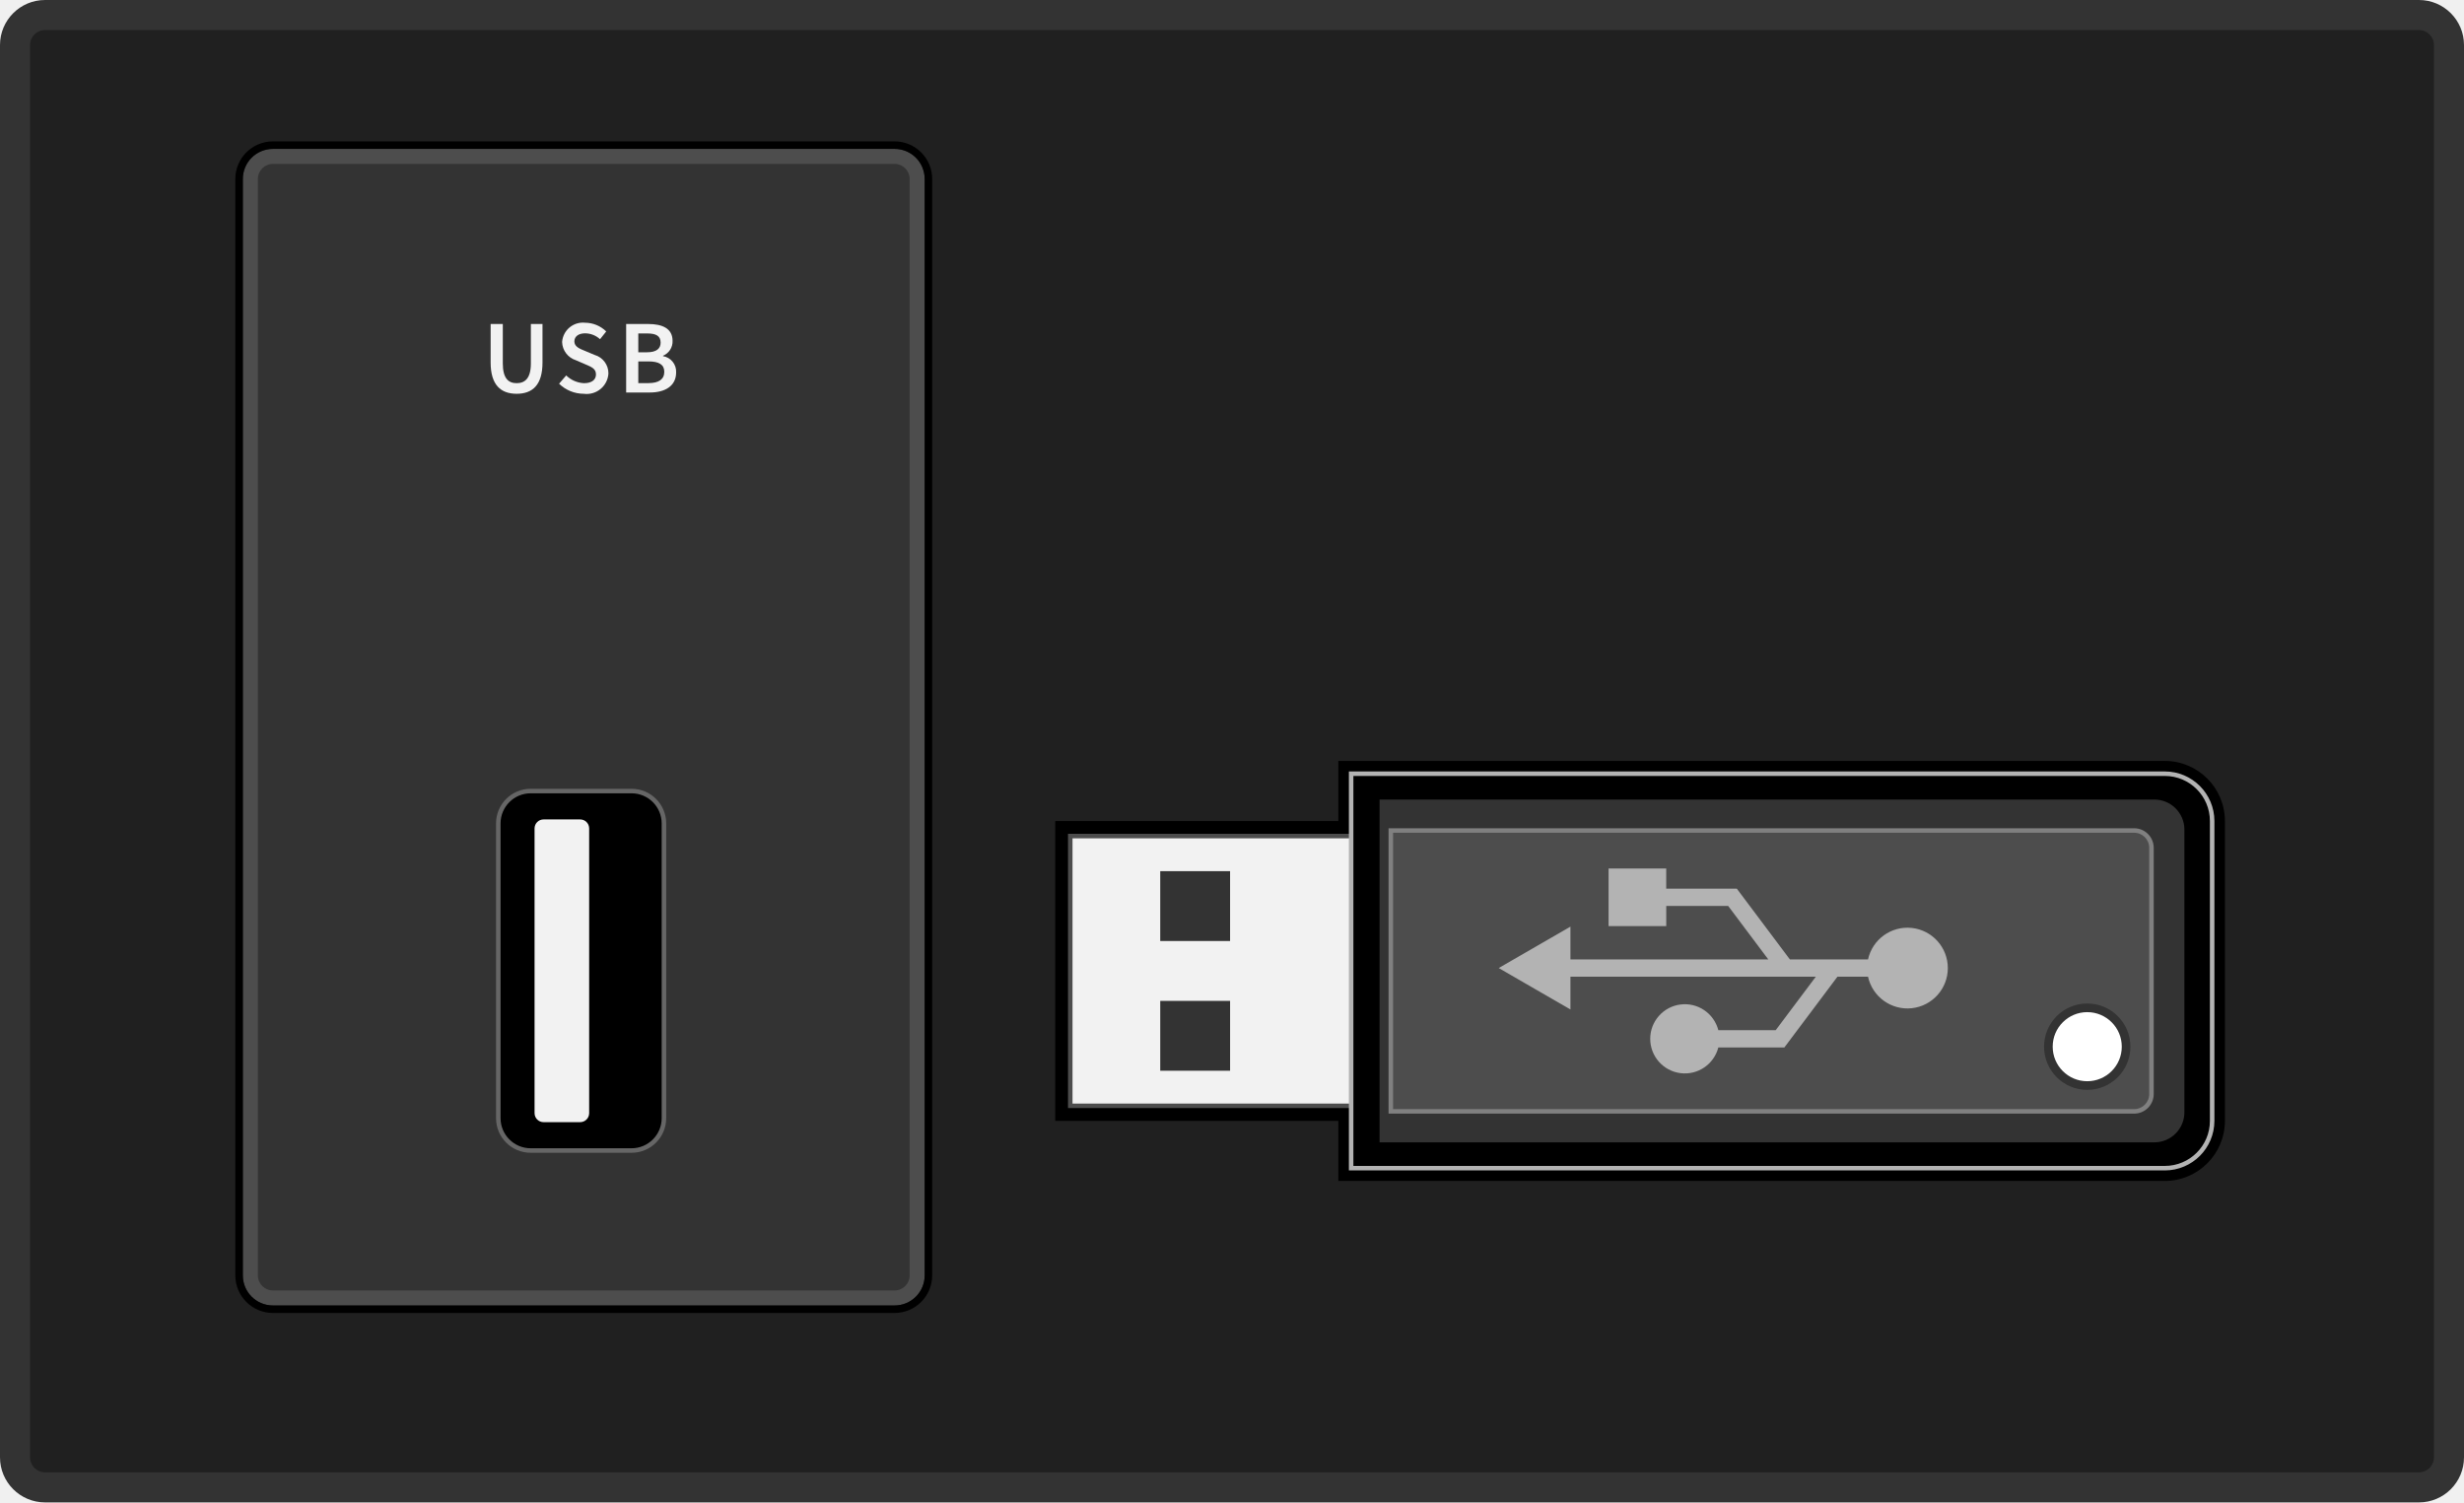
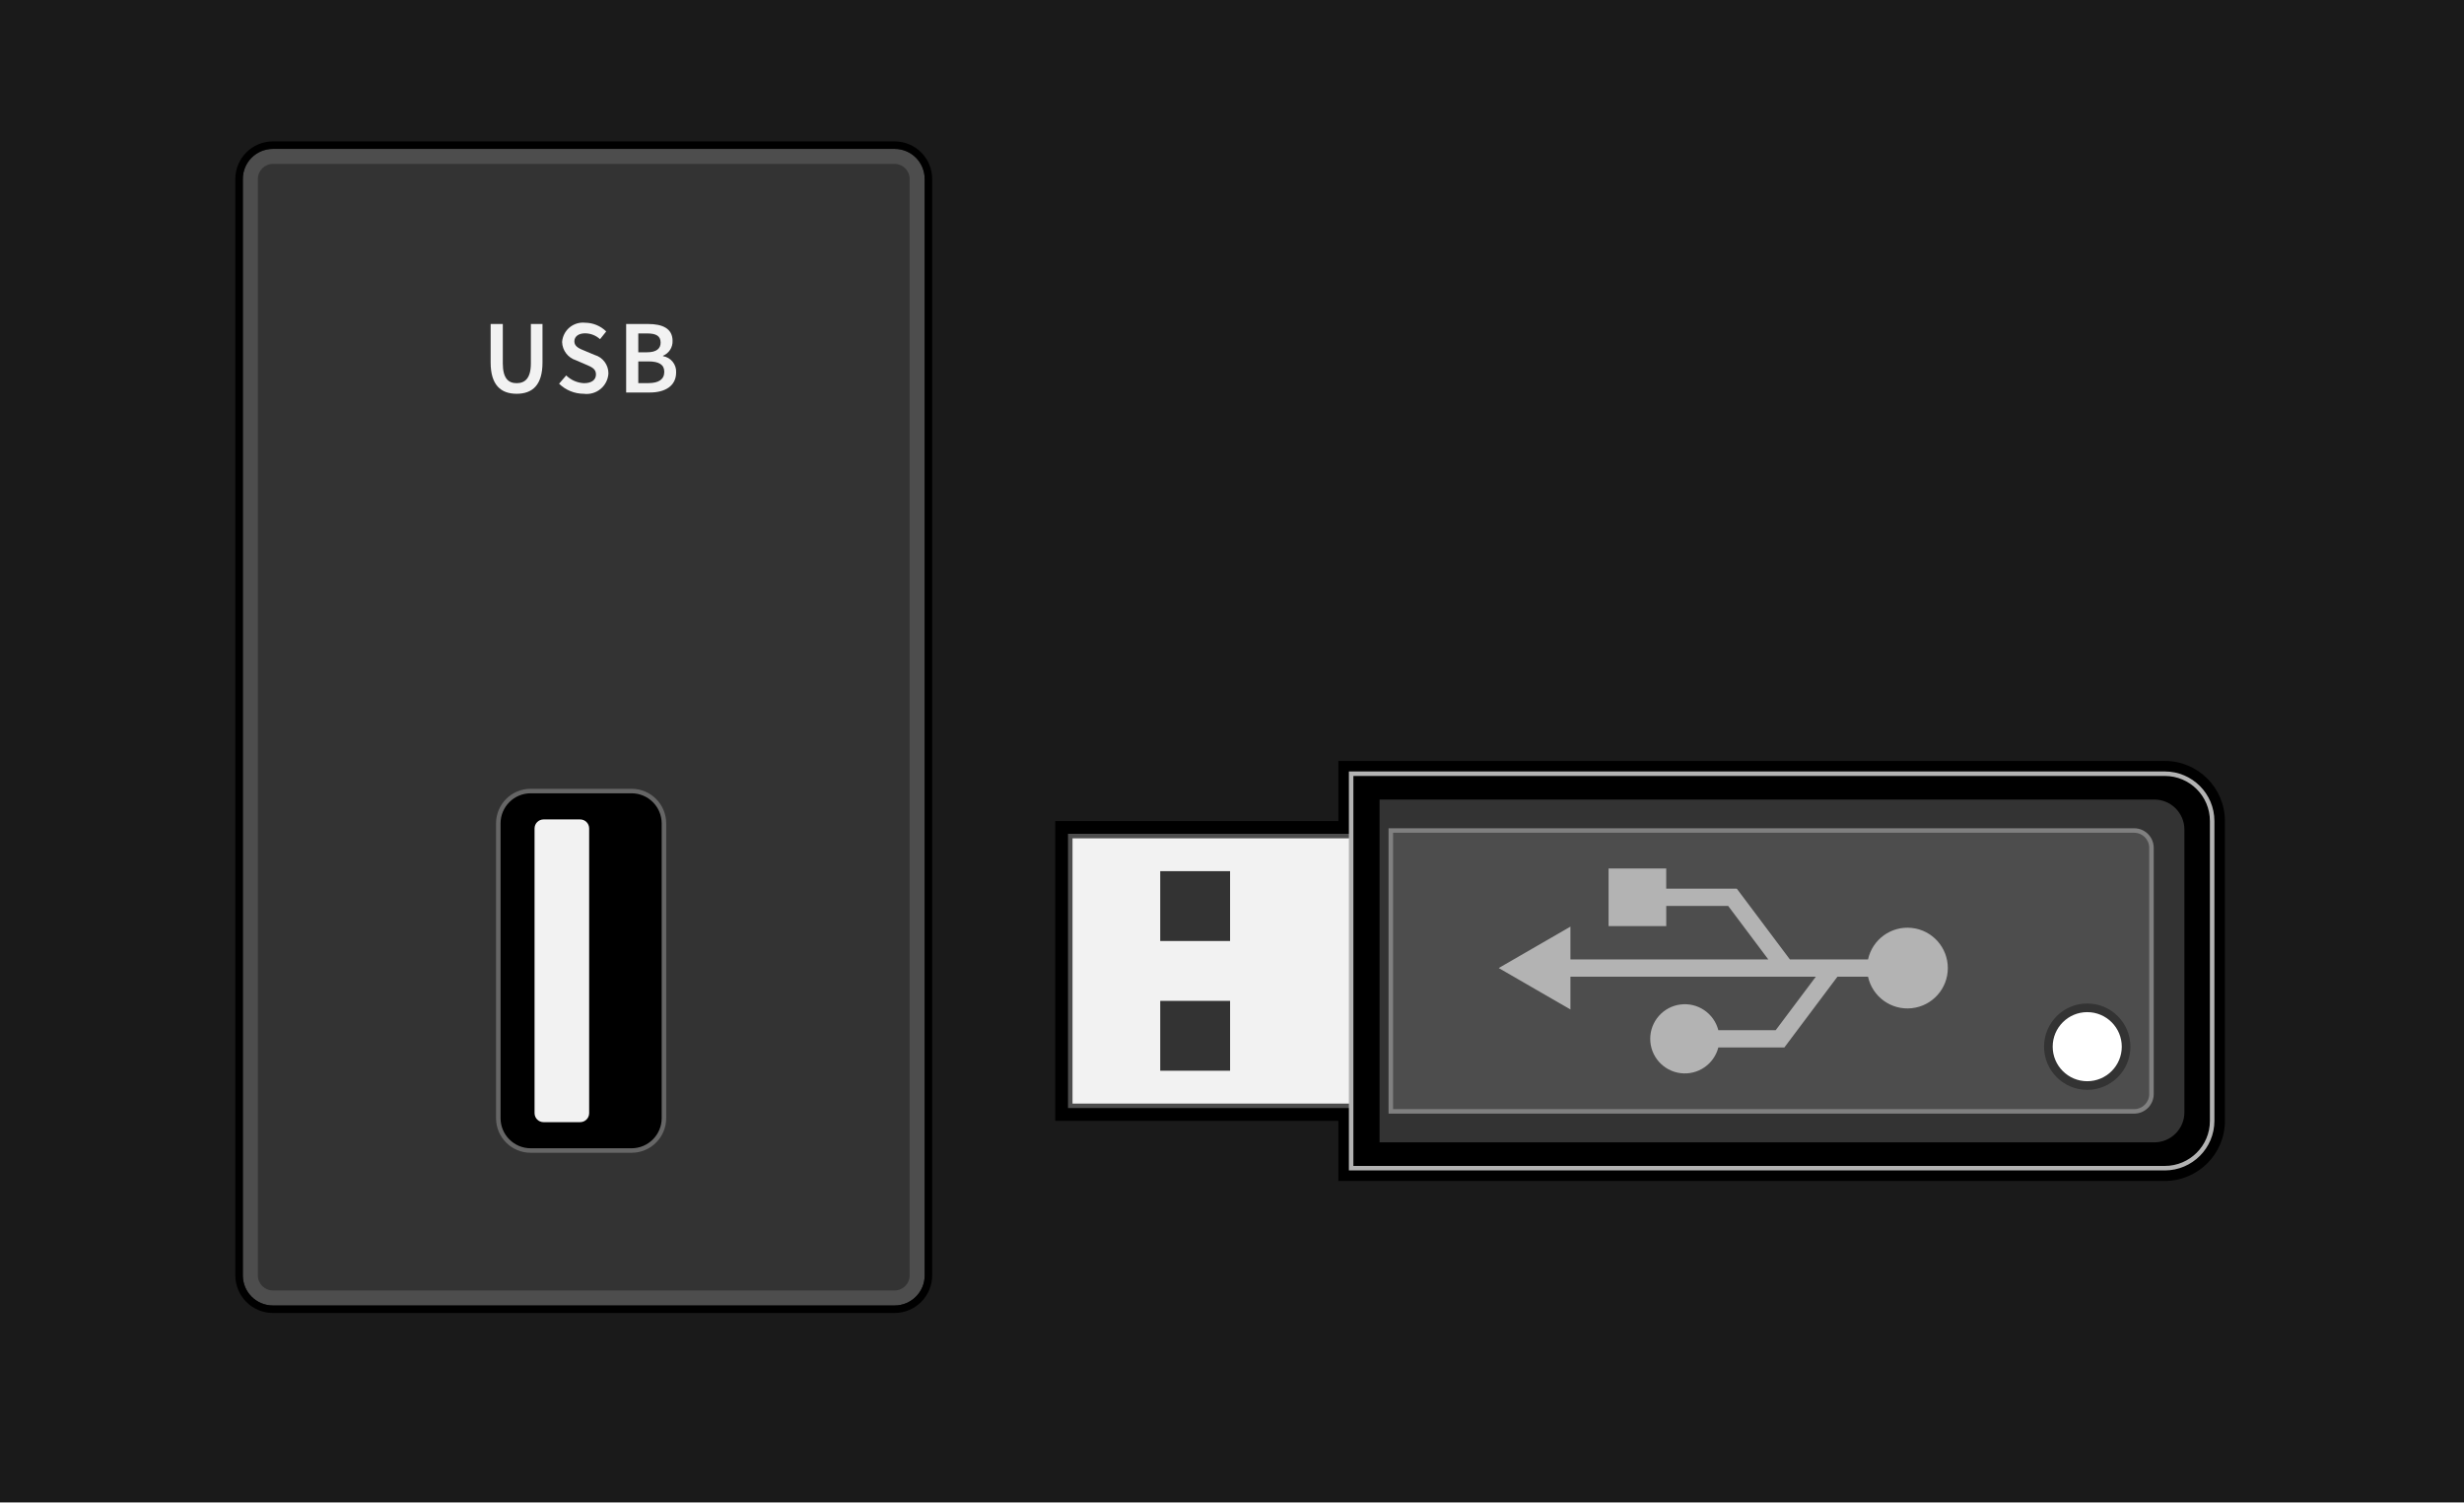
<svg xmlns="http://www.w3.org/2000/svg" viewBox="0 0 164 100">
-   <rect x="1" y="1" width="162" height="98.001" rx="2" ry="2" fill="#202020" />
-   <path d="M161,2a1.001,1.001,0,0,1,1,1V97a1.001,1.001,0,0,1-1,1H3a1.001,1.001,0,0,1-1-1V3A1.001,1.001,0,0,1,3,2H161m0-2H3A3,3,0,0,0,0,3V97a3,3,0,0,0,3,3H161a3,3,0,0,0,3-3V3a3,3,0,0,0-3-3Z" fill="#333" />
+   <rect width="164" height="100" fill="#1a1a1a" />
  <rect x="16.663" y="10.411" width="44.382" height="75.981" rx="1.5" ry="1.5" fill="#333" />
  <path d="M59.545,10.911a1.001,1.001,0,0,1,1,1V84.892a1.001,1.001,0,0,1-1,1H18.163a1.001,1.001,0,0,1-1-1V11.911a1.001,1.001,0,0,1,1-1H59.545m0-1H18.163a2,2,0,0,0-2,2V84.892a2,2,0,0,0,2,2H59.545a2,2,0,0,0,2-2V11.911a2,2,0,0,0-2-2Z" fill="#4d4d4d" />
  <path d="M59.545,9.911a2,2,0,0,1,2,2V84.892a2,2,0,0,1-2,2H18.163a2,2,0,0,1-2-2V11.911a2,2,0,0,1,2-2H59.545m0-.5H18.163a2.503,2.503,0,0,0-2.5,2.5V84.892a2.503,2.503,0,0,0,2.5,2.5H59.545a2.503,2.503,0,0,0,2.5-2.5V11.911a2.503,2.503,0,0,0-2.5-2.5Z" />
  <path d="M32.656,24.125V21.565h.81v2.623c0,.99.369,1.316.92,1.316.558,0,.948-.326.948-1.316v-2.623h.774v2.561c0,1.498-.663,2.084-1.723,2.084C33.333,26.209,32.656,25.624,32.656,24.125Z" fill="#f2f2f2" />
  <path d="M37.211,25.54l.475-.551a1.814,1.814,0,0,0,1.186.516c.516,0,.795-.229.795-.584,0-.377-.293-.496-.704-.67L38.334,23.979a1.317,1.317,0,0,1-.921-1.215,1.388,1.388,0,0,1,1.534-1.283,2.018,2.018,0,0,1,1.402.58l-.412.516a1.486,1.486,0,0,0-.99-.391c-.432,0-.718.203-.718.537,0,.355.349.488.726.641l.62.26a1.273,1.273,0,0,1,.921,1.232,1.45,1.45,0,0,1-1.639,1.354A2.362,2.362,0,0,1,37.211,25.54Z" fill="#f2f2f2" />
  <path d="M41.676,21.565h1.457c.941,0,1.632.287,1.632,1.123a1.028,1.028,0,0,1-.635.99v.027a1.043,1.043,0,0,1,.872,1.082c0,.912-.746,1.338-1.751,1.338h-1.575Zm1.388,1.883c.634,0,.906-.25.906-.641,0-.447-.3-.613-.893-.613h-.593v1.254Zm.104,2.051c.669,0,1.046-.244,1.046-.754,0-.48-.362-.689-1.046-.689h-.684v1.443Z" fill="#f2f2f2" />
  <rect x="33.166" y="52.652" width="11.025" height="23.928" rx="2.15" ry="2.15" />
  <path d="M42.041,52.802a2.006,2.006,0,0,1,2,2V74.429a2.006,2.006,0,0,1-2,2h-6.725a2.006,2.006,0,0,1-2-2V54.802a2.006,2.006,0,0,1,2-2h6.725m0-.3h-6.725a2.303,2.303,0,0,0-2.3,2.3V74.429a2.303,2.303,0,0,0,2.3,2.3h6.725a2.303,2.303,0,0,0,2.3-2.3V54.802a2.303,2.303,0,0,0-2.3-2.3Z" fill="#666" />
  <rect x="35.579" y="54.541" width="3.635" height="20.15" rx="0.6" ry="0.6" fill="#f2f2f2" />
  <path d="M89.579,78.104V74.103H70.735V55.149H89.579V51.148h54.509a3.504,3.504,0,0,1,3.5,3.5V74.604a3.504,3.504,0,0,1-3.5,3.5Z" fill="#4d4d4d" />
  <path d="M144.088,51.648a3,3,0,0,1,3,3V74.604a3,3,0,0,1-3,3H90.079V73.603H71.236V55.649H90.079V51.648h54.009m0-1H89.079v4.001H70.236V74.603H89.079v4.001h55.009a4.005,4.005,0,0,0,4-4V54.648a4.005,4.005,0,0,0-4-4Z" />
  <rect x="71.906" y="54.978" width="17.954" height="19.295" transform="translate(16.25706 145.5094) rotate(-90)" fill="#f2f2f2" stroke="#4d4d4d" stroke-miterlimit="10" stroke-width="0.3" />
  <rect x="77.224" y="66.619" width="4.649" height="4.649" transform="translate(10.60489 148.4916) rotate(-90)" fill="#333" />
  <rect x="77.224" y="57.984" width="4.649" height="4.649" transform="translate(19.2393 139.8572) rotate(-90)" fill="#333" />
  <path d="M89.929,77.754V51.498h54.159a3.154,3.154,0,0,1,3.15,3.15V74.604a3.154,3.154,0,0,1-3.15,3.15Z" />
  <path d="M144.088,51.648a3,3,0,0,1,3,3V74.604a3,3,0,0,1-3,3H90.079V51.648h54.009m0-.3H89.779V77.904h54.309a3.304,3.304,0,0,0,3.3-3.3V54.648a3.304,3.304,0,0,0-3.3-3.3Z" fill="#b3b3b3" />
  <path d="M107.198,37.842h22.816a0,0,0,0,1,0,0V89.41a2,2,0,0,1-2,2H109.198a2,2,0,0,1-2-2V37.842A0,0,0,0,1,107.198,37.842Z" transform="translate(53.98032 183.2326) rotate(-90)" fill="#333" />
  <path d="M92.57,73.973V55.279h49.479a1.152,1.152,0,0,1,1.15,1.15V72.823a1.152,1.152,0,0,1-1.15,1.15Z" fill="#4d4d4d" />
  <path d="M142.048,55.429a1,1,0,0,1,1,1V72.823a1,1,0,0,1-1,1H92.721V55.429h49.327m0-.3H92.421v18.994h49.627a1.302,1.302,0,0,0,1.3-1.3V56.429a1.302,1.302,0,0,0-1.3-1.3Z" fill="gray" />
  <path d="M107.064,57.805v3.839h3.839V60.3h4.122l2.669,3.558h-13.168v-2.181l-4.774,2.756,4.774,2.756V65.01h16.332l-2.669,3.558h-3.82a2.303,2.303,0,1,0,0,1.152h4.395l3.532-4.709h2.037a2.687,2.687,0,1,0-0-1.152h-5.201l-3.533-4.71h-4.698v-1.344Z" fill="#b3b3b3" />
  <circle cx="138.923" cy="69.667" r="2.874" fill="#333" />
  <circle cx="138.923" cy="69.667" r="2.299" fill="#fff" />
</svg>
